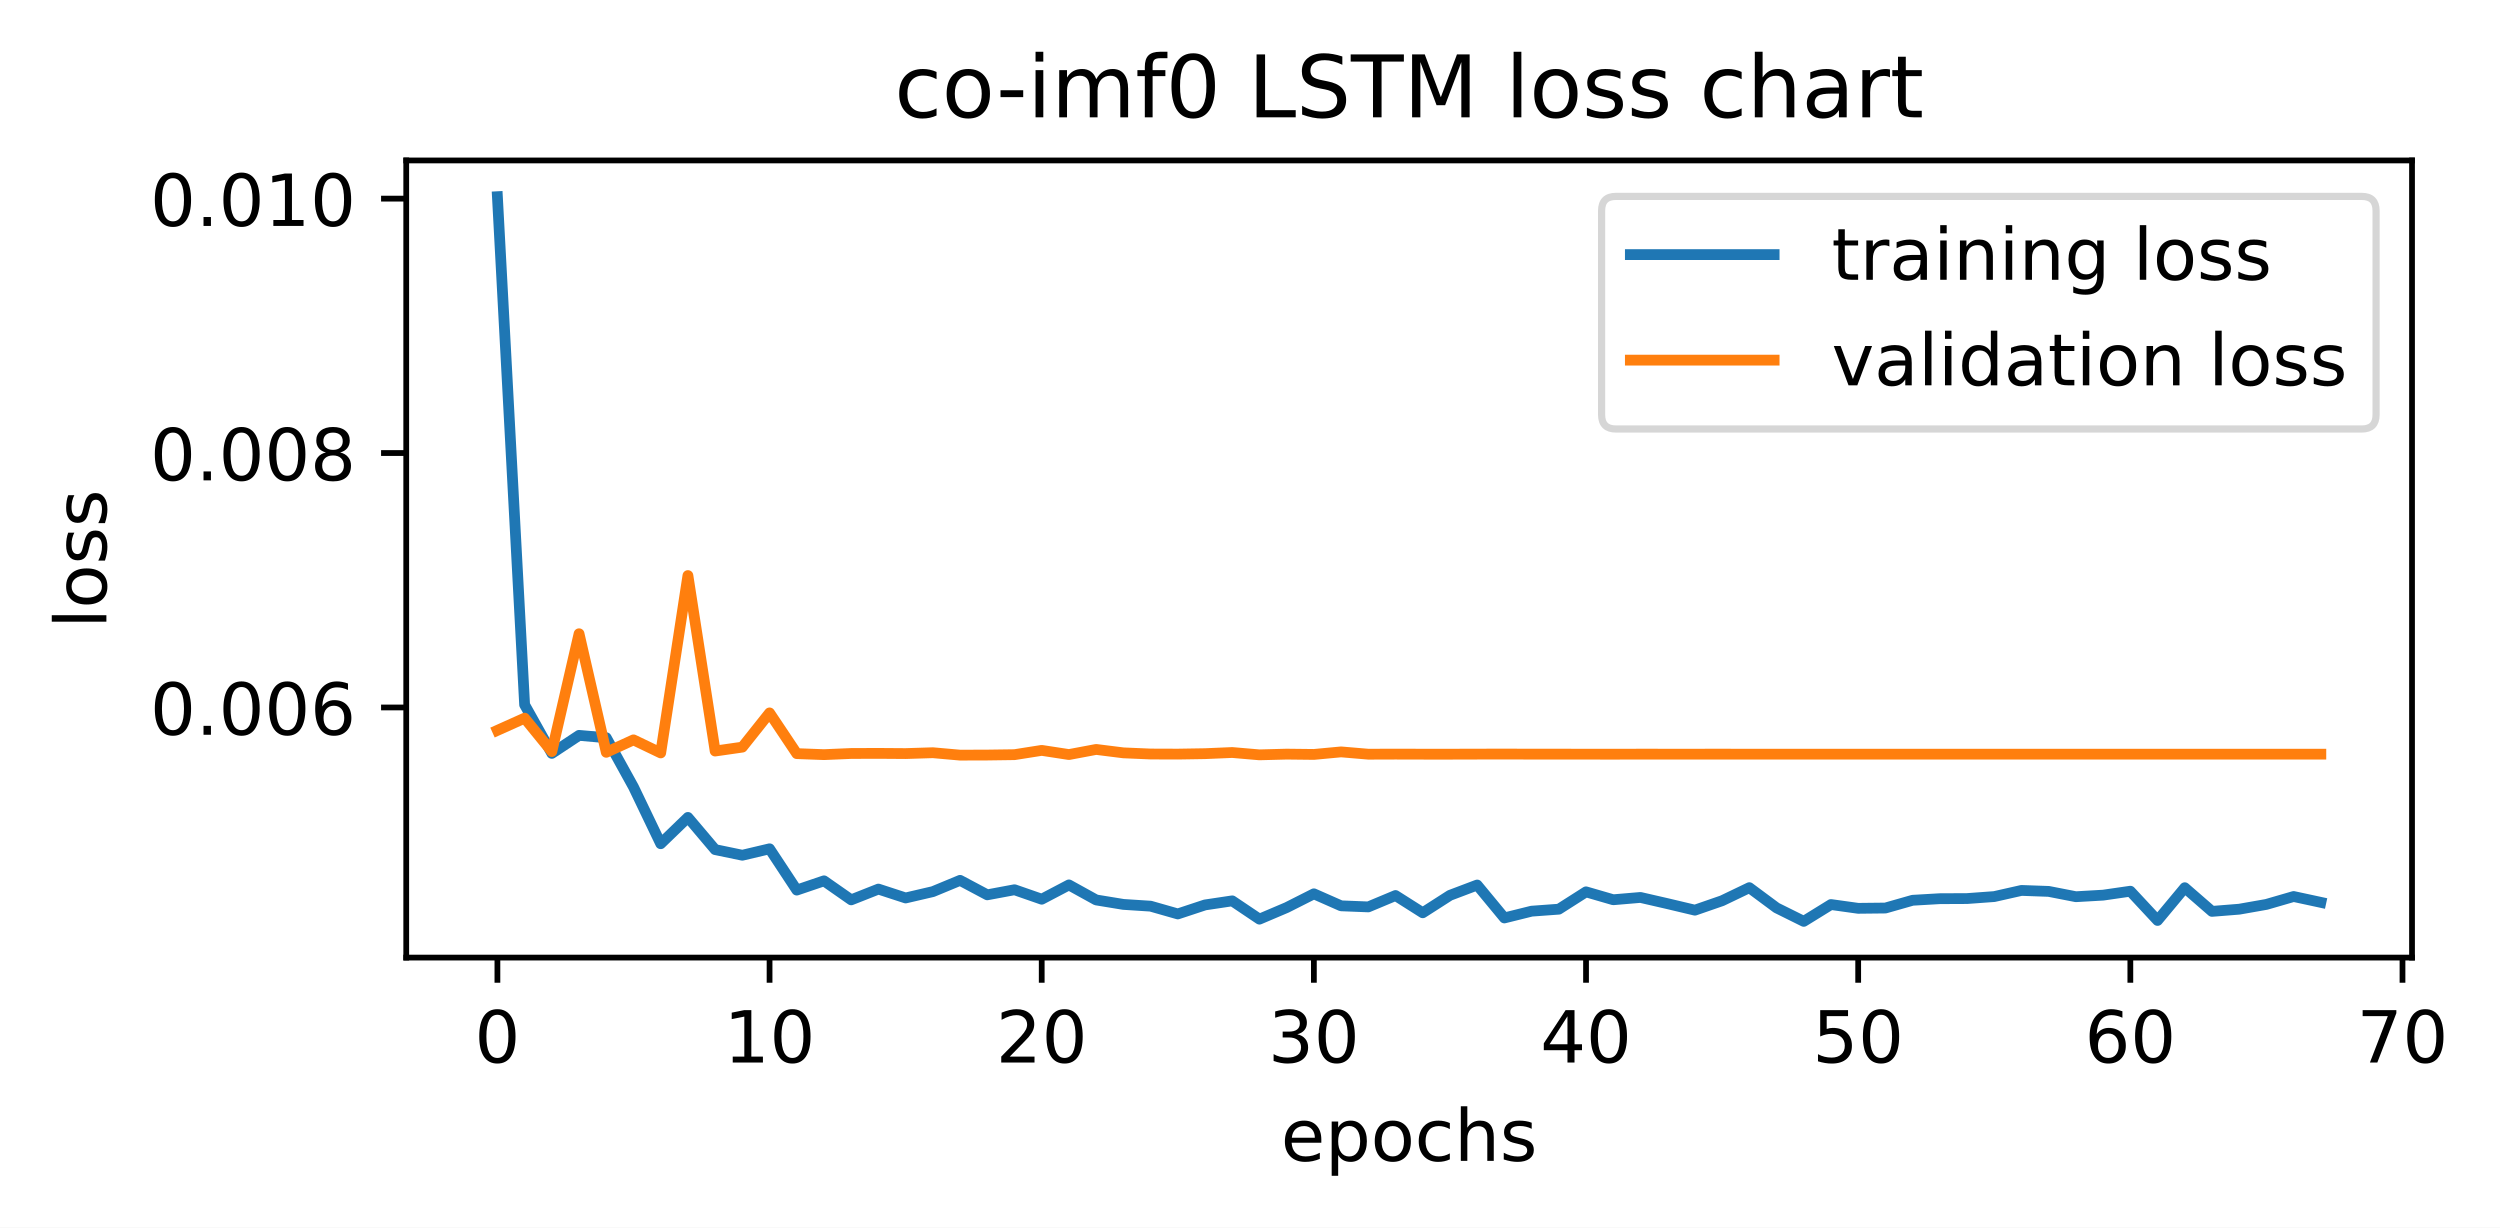
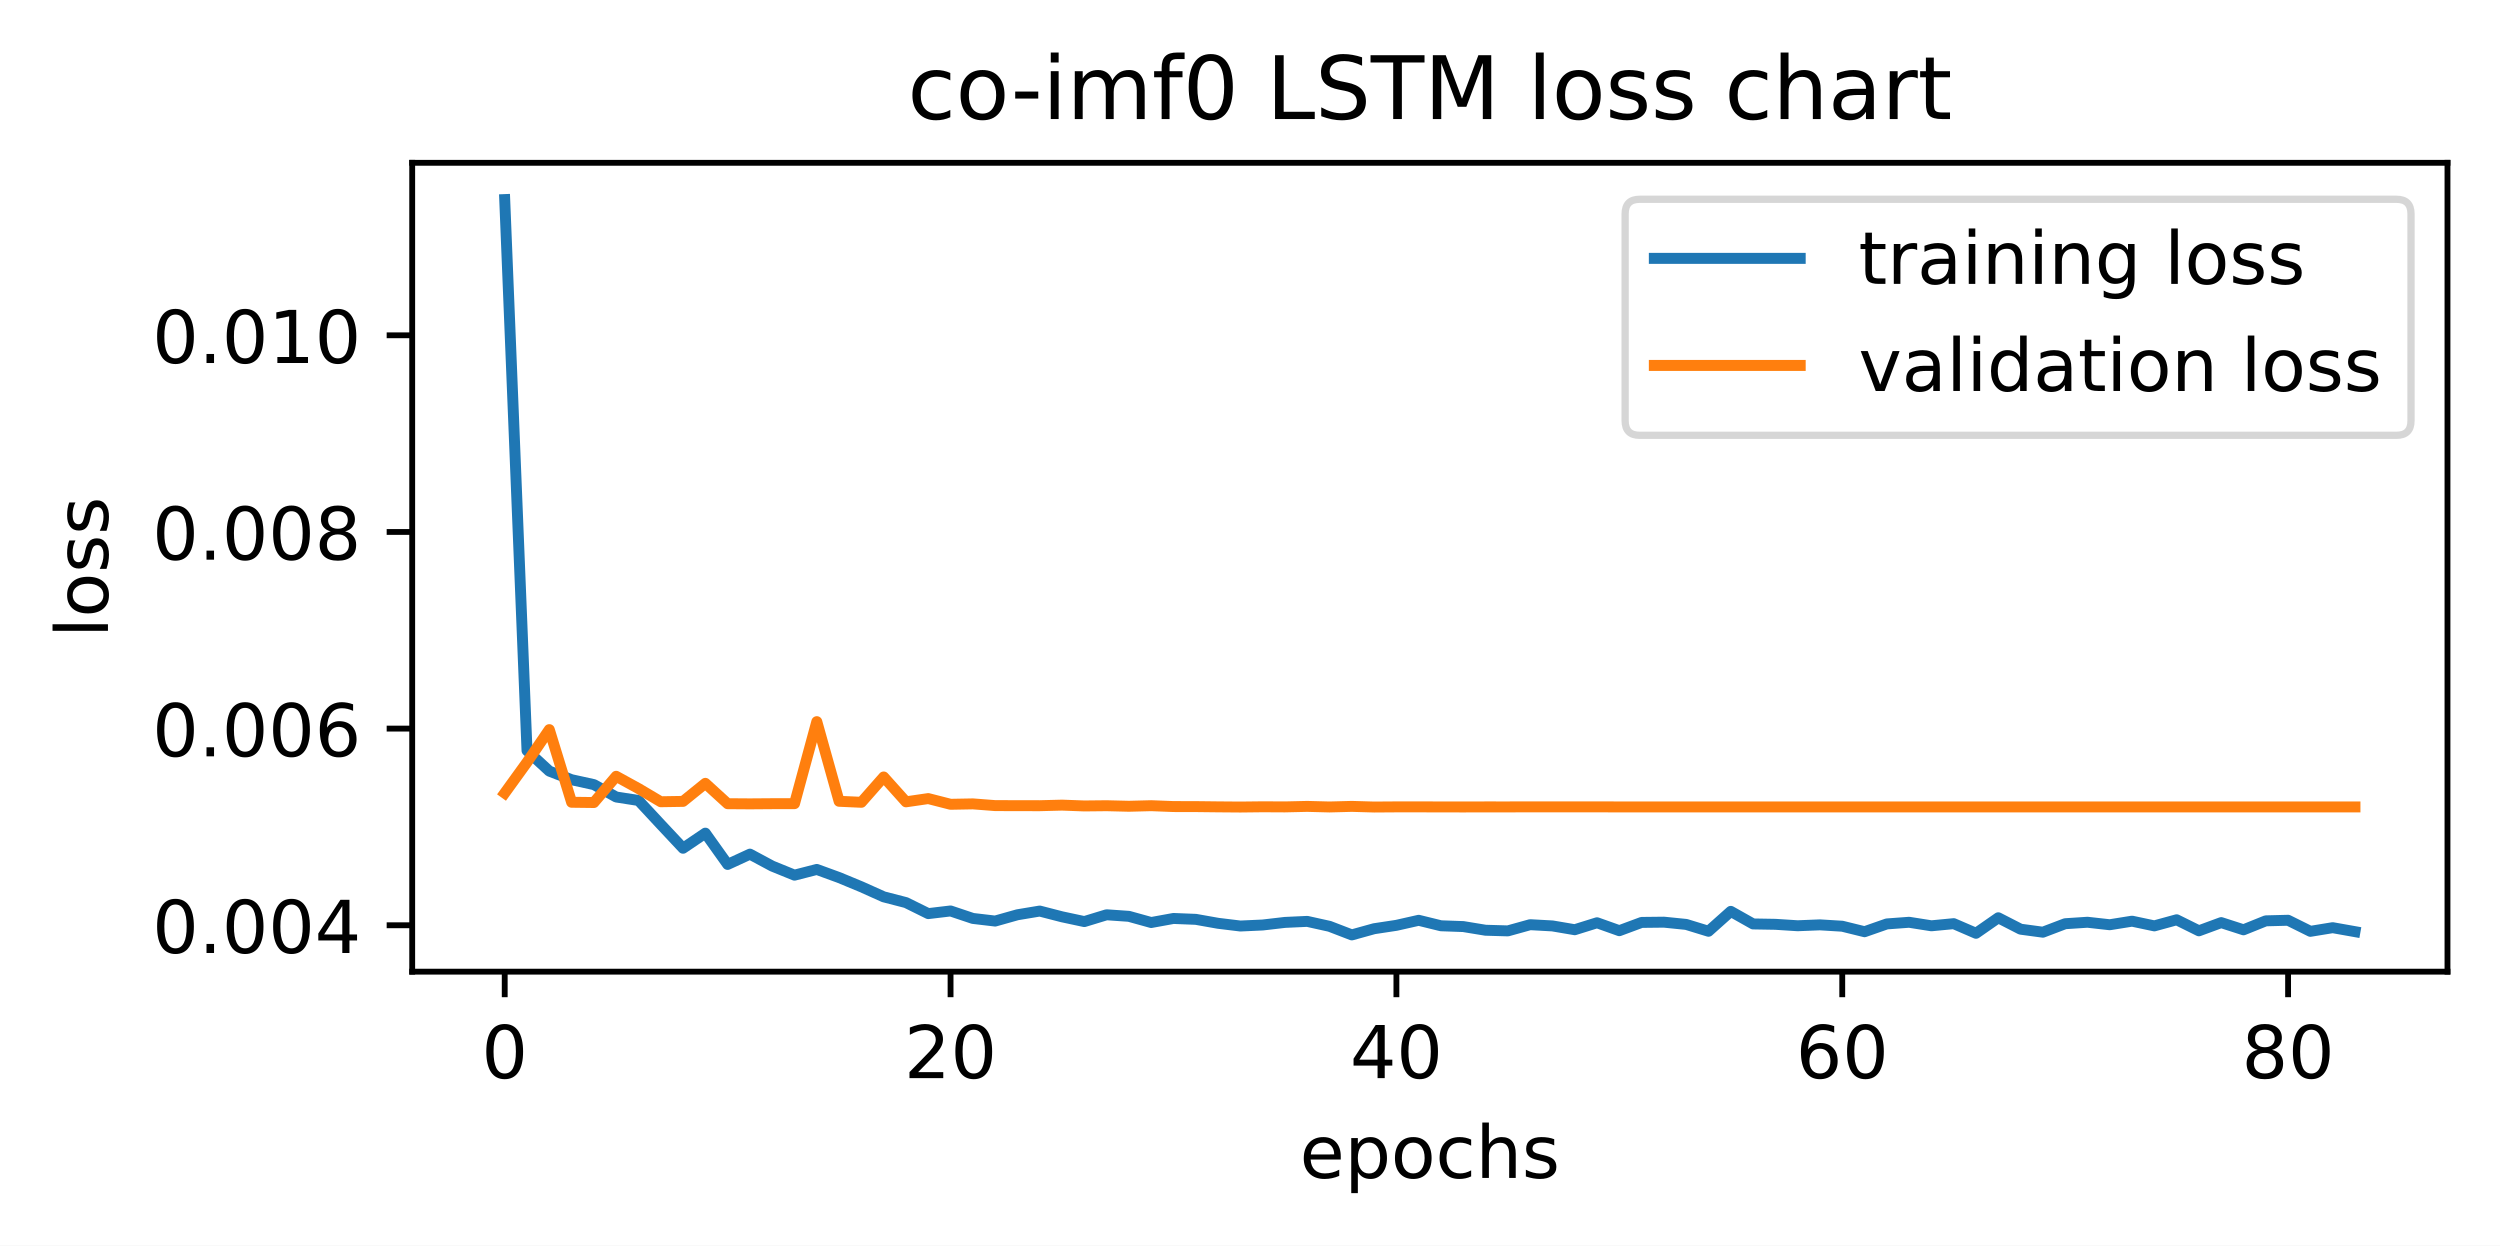
- <svg xmlns="http://www.w3.org/2000/svg" xmlns:xlink="http://www.w3.org/1999/xlink" width="347.744pt" height="170.754pt" viewBox="0 0 347.744 170.754" version="1.1">
+ <svg xmlns="http://www.w3.org/2000/svg" xmlns:xlink="http://www.w3.org/1999/xlink" width="342.706pt" height="170.754pt" viewBox="0 0 342.706 170.754" version="1.1">
  <defs>
    <style type="text/css">*{stroke-linejoin: round; stroke-linecap: butt}</style>
  </defs>
  <g id="figure_1">
    <g id="patch_1">
-       <path d="M -0 170.754  L 347.744 170.754  L 347.744 0  L -0 0  z " style="fill: #ffffff" />
+       <path d="M -0 170.754  L 342.706 170.754  L 342.706 0  L -0 0  z " style="fill: #ffffff" />
    </g>
    <g id="axes_1">
      <g id="patch_2">
        <path d="M 56.506 133.198  L 335.506 133.198  L 335.506 22.318  L 56.506 22.318  z " style="fill: #ffffff" />
      </g>
      <g id="matplotlib.axis_1">
        <g id="xtick_1">
          <g id="line2d_1">
            <defs>
-               <path id="m09f0189fb1" d="M 0 0  L 0 3.5  " style="stroke: #000000; stroke-width: 0.8" />
-             </defs>
-             <g>
-               <use xlink:href="#m09f0189fb1" x="69.188" y="133.198" style="stroke: #000000; stroke-width: 0.8" />
+               <path id="ma112fb5d0e" d="M 0 0  L 0 3.5  " style="stroke: #000000; stroke-width: 0.8" />
+             </defs>
+             <g>
+               <use xlink:href="#ma112fb5d0e" x="69.188" y="133.198" style="stroke: #000000; stroke-width: 0.8" />
            </g>
          </g>
          <g id="text_1">
            <g transform="translate(66.00682 147.7966) scale(0.1 -0.1)">
              <defs>
                <path id="DejaVuSans-30" d="M 2034 4250  Q 1547 4250 1301 3770  Q 1056 3291 1056 2328  Q 1056 1369 1301 889  Q 1547 409 2034 409  Q 2525 409 2770 889  Q 3016 1369 3016 2328  Q 3016 3291 2770 3770  Q 2525 4250 2034 4250  z M 2034 4750  Q 2819 4750 3233 4129  Q 3647 3509 3647 2328  Q 3647 1150 3233 529  Q 2819 -91 2034 -91  Q 1250 -91 836 529  Q 422 1150 422 2328  Q 422 3509 836 4129  Q 1250 4750 2034 4750  z " transform="scale(0.015625)" />
              </defs>
              <use xlink:href="#DejaVuSans-30" />
            </g>
          </g>
        </g>
        <g id="xtick_2">
          <g id="line2d_2">
            <g>
-               <use xlink:href="#m09f0189fb1" x="107.044" y="133.198" style="stroke: #000000; stroke-width: 0.8" />
+               <use xlink:href="#ma112fb5d0e" x="130.305" y="133.198" style="stroke: #000000; stroke-width: 0.8" />
            </g>
          </g>
          <g id="text_2">
-             <g transform="translate(100.6817 147.7966) scale(0.1 -0.1)">
-               <defs>
-                 <path id="DejaVuSans-31" d="M 794 531  L 1825 531  L 1825 4091  L 703 3866  L 703 4441  L 1819 4666  L 2450 4666  L 2450 531  L 3481 531  L 3481 0  L 794 0  L 794 531  z " transform="scale(0.015625)" />
-               </defs>
-               <use xlink:href="#DejaVuSans-31" />
+             <g transform="translate(123.9428 147.7966) scale(0.1 -0.1)">
+               <defs>
+                 <path id="DejaVuSans-32" d="M 1228 531  L 3431 531  L 3431 0  L 469 0  L 469 531  Q 828 903 1448 1529  Q 2069 2156 2228 2338  Q 2531 2678 2651 2914  Q 2772 3150 2772 3378  Q 2772 3750 2511 3984  Q 2250 4219 1831 4219  Q 1534 4219 1204 4116  Q 875 4013 500 3803  L 500 4441  Q 881 4594 1212 4672  Q 1544 4750 1819 4750  Q 2544 4750 2975 4387  Q 3406 4025 3406 3419  Q 3406 3131 3298 2873  Q 3191 2616 2906 2266  Q 2828 2175 2409 1742  Q 1991 1309 1228 531  z " transform="scale(0.015625)" />
+               </defs>
+               <use xlink:href="#DejaVuSans-32" />
              <use xlink:href="#DejaVuSans-30" x="63.623" />
            </g>
          </g>
        </g>
        <g id="xtick_3">
          <g id="line2d_3">
            <g>
-               <use xlink:href="#m09f0189fb1" x="144.9" y="133.198" style="stroke: #000000; stroke-width: 0.8" />
+               <use xlink:href="#ma112fb5d0e" x="191.422" y="133.198" style="stroke: #000000; stroke-width: 0.8" />
            </g>
          </g>
          <g id="text_3">
-             <g transform="translate(138.5379 147.7966) scale(0.1 -0.1)">
-               <defs>
-                 <path id="DejaVuSans-32" d="M 1228 531  L 3431 531  L 3431 0  L 469 0  L 469 531  Q 828 903 1448 1529  Q 2069 2156 2228 2338  Q 2531 2678 2651 2914  Q 2772 3150 2772 3378  Q 2772 3750 2511 3984  Q 2250 4219 1831 4219  Q 1534 4219 1204 4116  Q 875 4013 500 3803  L 500 4441  Q 881 4594 1212 4672  Q 1544 4750 1819 4750  Q 2544 4750 2975 4387  Q 3406 4025 3406 3419  Q 3406 3131 3298 2873  Q 3191 2616 2906 2266  Q 2828 2175 2409 1742  Q 1991 1309 1228 531  z " transform="scale(0.015625)" />
-               </defs>
-               <use xlink:href="#DejaVuSans-32" />
+             <g transform="translate(185.06 147.7966) scale(0.1 -0.1)">
+               <defs>
+                 <path id="DejaVuSans-34" d="M 2419 4116  L 825 1625  L 2419 1625  L 2419 4116  z M 2253 4666  L 3047 4666  L 3047 1625  L 3713 1625  L 3713 1100  L 3047 1100  L 3047 0  L 2419 0  L 2419 1100  L 313 1100  L 313 1709  L 2253 4666  z " transform="scale(0.015625)" />
+               </defs>
+               <use xlink:href="#DejaVuSans-34" />
              <use xlink:href="#DejaVuSans-30" x="63.623" />
            </g>
          </g>
        </g>
        <g id="xtick_4">
          <g id="line2d_4">
            <g>
-               <use xlink:href="#m09f0189fb1" x="182.757" y="133.198" style="stroke: #000000; stroke-width: 0.8" />
+               <use xlink:href="#ma112fb5d0e" x="252.54" y="133.198" style="stroke: #000000; stroke-width: 0.8" />
            </g>
          </g>
          <g id="text_4">
-             <g transform="translate(176.3941 147.7966) scale(0.1 -0.1)">
-               <defs>
-                 <path id="DejaVuSans-33" d="M 2597 2516  Q 3050 2419 3304 2112  Q 3559 1806 3559 1356  Q 3559 666 3084 287  Q 2609 -91 1734 -91  Q 1441 -91 1130 -33  Q 819 25 488 141  L 488 750  Q 750 597 1062 519  Q 1375 441 1716 441  Q 2309 441 2620 675  Q 2931 909 2931 1356  Q 2931 1769 2642 2001  Q 2353 2234 1838 2234  L 1294 2234  L 1294 2753  L 1863 2753  Q 2328 2753 2575 2939  Q 2822 3125 2822 3475  Q 2822 3834 2567 4026  Q 2313 4219 1838 4219  Q 1578 4219 1281 4162  Q 984 4106 628 3988  L 628 4550  Q 988 4650 1302 4700  Q 1616 4750 1894 4750  Q 2613 4750 3031 4423  Q 3450 4097 3450 3541  Q 3450 3153 3228 2886  Q 3006 2619 2597 2516  z " transform="scale(0.015625)" />
-               </defs>
-               <use xlink:href="#DejaVuSans-33" />
+             <g transform="translate(246.1772 147.7966) scale(0.1 -0.1)">
+               <defs>
+                 <path id="DejaVuSans-36" d="M 2113 2584  Q 1688 2584 1439 2293  Q 1191 2003 1191 1497  Q 1191 994 1439 701  Q 1688 409 2113 409  Q 2538 409 2786 701  Q 3034 994 3034 1497  Q 3034 2003 2786 2293  Q 2538 2584 2113 2584  z M 3366 4563  L 3366 3988  Q 3128 4100 2886 4159  Q 2644 4219 2406 4219  Q 1781 4219 1451 3797  Q 1122 3375 1075 2522  Q 1259 2794 1537 2939  Q 1816 3084 2150 3084  Q 2853 3084 3261 2657  Q 3669 2231 3669 1497  Q 3669 778 3244 343  Q 2819 -91 2113 -91  Q 1303 -91 875 529  Q 447 1150 447 2328  Q 447 3434 972 4092  Q 1497 4750 2381 4750  Q 2619 4750 2861 4703  Q 3103 4656 3366 4563  z " transform="scale(0.015625)" />
+               </defs>
+               <use xlink:href="#DejaVuSans-36" />
              <use xlink:href="#DejaVuSans-30" x="63.623" />
            </g>
          </g>
        </g>
        <g id="xtick_5">
          <g id="line2d_5">
            <g>
-               <use xlink:href="#m09f0189fb1" x="220.613" y="133.198" style="stroke: #000000; stroke-width: 0.8" />
+               <use xlink:href="#ma112fb5d0e" x="313.657" y="133.198" style="stroke: #000000; stroke-width: 0.8" />
            </g>
          </g>
          <g id="text_5">
-             <g transform="translate(214.2503 147.7966) scale(0.1 -0.1)">
-               <defs>
-                 <path id="DejaVuSans-34" d="M 2419 4116  L 825 1625  L 2419 1625  L 2419 4116  z M 2253 4666  L 3047 4666  L 3047 1625  L 3713 1625  L 3713 1100  L 3047 1100  L 3047 0  L 2419 0  L 2419 1100  L 313 1100  L 313 1709  L 2253 4666  z " transform="scale(0.015625)" />
-               </defs>
-               <use xlink:href="#DejaVuSans-34" />
+             <g transform="translate(307.2944 147.7966) scale(0.1 -0.1)">
+               <defs>
+                 <path id="DejaVuSans-38" d="M 2034 2216  Q 1584 2216 1326 1975  Q 1069 1734 1069 1313  Q 1069 891 1326 650  Q 1584 409 2034 409  Q 2484 409 2743 651  Q 3003 894 3003 1313  Q 3003 1734 2745 1975  Q 2488 2216 2034 2216  z M 1403 2484  Q 997 2584 770 2862  Q 544 3141 544 3541  Q 544 4100 942 4425  Q 1341 4750 2034 4750  Q 2731 4750 3128 4425  Q 3525 4100 3525 3541  Q 3525 3141 3298 2862  Q 3072 2584 2669 2484  Q 3125 2378 3379 2068  Q 3634 1759 3634 1313  Q 3634 634 3220 271  Q 2806 -91 2034 -91  Q 1263 -91 848 271  Q 434 634 434 1313  Q 434 1759 690 2068  Q 947 2378 1403 2484  z M 1172 3481  Q 1172 3119 1398 2916  Q 1625 2713 2034 2713  Q 2441 2713 2670 2916  Q 2900 3119 2900 3481  Q 2900 3844 2670 4047  Q 2441 4250 2034 4250  Q 1625 4250 1398 4047  Q 1172 3844 1172 3481  z " transform="scale(0.015625)" />
+               </defs>
+               <use xlink:href="#DejaVuSans-38" />
              <use xlink:href="#DejaVuSans-30" x="63.623" />
            </g>
          </g>
        </g>
-         <g id="xtick_6">
-           <g id="line2d_6">
-             <g>
-               <use xlink:href="#m09f0189fb1" x="258.469" y="133.198" style="stroke: #000000; stroke-width: 0.8" />
-             </g>
-           </g>
-           <g id="text_6">
-             <g transform="translate(252.1064 147.7966) scale(0.1 -0.1)">
-               <defs>
-                 <path id="DejaVuSans-35" d="M 691 4666  L 3169 4666  L 3169 4134  L 1269 4134  L 1269 2991  Q 1406 3038 1543 3061  Q 1681 3084 1819 3084  Q 2600 3084 3056 2656  Q 3513 2228 3513 1497  Q 3513 744 3044 326  Q 2575 -91 1722 -91  Q 1428 -91 1123 -41  Q 819 9 494 109  L 494 744  Q 775 591 1075 516  Q 1375 441 1709 441  Q 2250 441 2565 725  Q 2881 1009 2881 1497  Q 2881 1984 2565 2268  Q 2250 2553 1709 2553  Q 1456 2553 1204 2497  Q 953 2441 691 2322  L 691 4666  z " transform="scale(0.015625)" />
-               </defs>
-               <use xlink:href="#DejaVuSans-35" />
-               <use xlink:href="#DejaVuSans-30" x="63.623" />
-             </g>
-           </g>
-         </g>
-         <g id="xtick_7">
-           <g id="line2d_7">
-             <g>
-               <use xlink:href="#m09f0189fb1" x="296.325" y="133.198" style="stroke: #000000; stroke-width: 0.8" />
-             </g>
-           </g>
-           <g id="text_7">
-             <g transform="translate(289.9626 147.7966) scale(0.1 -0.1)">
-               <defs>
-                 <path id="DejaVuSans-36" d="M 2113 2584  Q 1688 2584 1439 2293  Q 1191 2003 1191 1497  Q 1191 994 1439 701  Q 1688 409 2113 409  Q 2538 409 2786 701  Q 3034 994 3034 1497  Q 3034 2003 2786 2293  Q 2538 2584 2113 2584  z M 3366 4563  L 3366 3988  Q 3128 4100 2886 4159  Q 2644 4219 2406 4219  Q 1781 4219 1451 3797  Q 1122 3375 1075 2522  Q 1259 2794 1537 2939  Q 1816 3084 2150 3084  Q 2853 3084 3261 2657  Q 3669 2231 3669 1497  Q 3669 778 3244 343  Q 2819 -91 2113 -91  Q 1303 -91 875 529  Q 447 1150 447 2328  Q 447 3434 972 4092  Q 1497 4750 2381 4750  Q 2619 4750 2861 4703  Q 3103 4656 3366 4563  z " transform="scale(0.015625)" />
-               </defs>
-               <use xlink:href="#DejaVuSans-36" />
-               <use xlink:href="#DejaVuSans-30" x="63.623" />
-             </g>
-           </g>
-         </g>
-         <g id="xtick_8">
-           <g id="line2d_8">
-             <g>
-               <use xlink:href="#m09f0189fb1" x="334.181" y="133.198" style="stroke: #000000; stroke-width: 0.8" />
-             </g>
-           </g>
-           <g id="text_8">
-             <g transform="translate(327.8188 147.7966) scale(0.1 -0.1)">
-               <defs>
-                 <path id="DejaVuSans-37" d="M 525 4666  L 3525 4666  L 3525 4397  L 1831 0  L 1172 0  L 2766 4134  L 525 4134  L 525 4666  z " transform="scale(0.015625)" />
-               </defs>
-               <use xlink:href="#DejaVuSans-37" />
-               <use xlink:href="#DejaVuSans-30" x="63.623" />
-             </g>
-           </g>
-         </g>
-         <g id="text_9">
+         <g id="text_6">
          <g transform="translate(178.1734 161.4747) scale(0.1 -0.1)">
            <defs>
              <path id="DejaVuSans-65" d="M 3597 1894  L 3597 1613  L 953 1613  Q 991 1019 1311 708  Q 1631 397 2203 397  Q 2534 397 2845 478  Q 3156 559 3463 722  L 3463 178  Q 3153 47 2828 -22  Q 2503 -91 2169 -91  Q 1331 -91 842 396  Q 353 884 353 1716  Q 353 2575 817 3079  Q 1281 3584 2069 3584  Q 2775 3584 3186 3129  Q 3597 2675 3597 1894  z M 3022 2063  Q 3016 2534 2758 2815  Q 2500 3097 2075 3097  Q 1594 3097 1305 2825  Q 1016 2553 972 2059  L 3022 2063  z " transform="scale(0.015625)" />
              <path id="DejaVuSans-70" d="M 1159 525  L 1159 -1331  L 581 -1331  L 581 3500  L 1159 3500  L 1159 2969  Q 1341 3281 1617 3432  Q 1894 3584 2278 3584  Q 2916 3584 3314 3078  Q 3713 2572 3713 1747  Q 3713 922 3314 415  Q 2916 -91 2278 -91  Q 1894 -91 1617 61  Q 1341 213 1159 525  z M 3116 1747  Q 3116 2381 2855 2742  Q 2594 3103 2138 3103  Q 1681 3103 1420 2742  Q 1159 2381 1159 1747  Q 1159 1113 1420 752  Q 1681 391 2138 391  Q 2594 391 2855 752  Q 3116 1113 3116 1747  z " transform="scale(0.015625)" />
              <path id="DejaVuSans-6f" d="M 1959 3097  Q 1497 3097 1228 2736  Q 959 2375 959 1747  Q 959 1119 1226 758  Q 1494 397 1959 397  Q 2419 397 2687 759  Q 2956 1122 2956 1747  Q 2956 2369 2687 2733  Q 2419 3097 1959 3097  z M 1959 3584  Q 2709 3584 3137 3096  Q 3566 2609 3566 1747  Q 3566 888 3137 398  Q 2709 -91 1959 -91  Q 1206 -91 779 398  Q 353 888 353 1747  Q 353 2609 779 3096  Q 1206 3584 1959 3584  z " transform="scale(0.015625)" />
              <path id="DejaVuSans-63" d="M 3122 3366  L 3122 2828  Q 2878 2963 2633 3030  Q 2388 3097 2138 3097  Q 1578 3097 1268 2742  Q 959 2388 959 1747  Q 959 1106 1268 751  Q 1578 397 2138 397  Q 2388 397 2633 464  Q 2878 531 3122 666  L 3122 134  Q 2881 22 2623 -34  Q 2366 -91 2075 -91  Q 1284 -91 818 406  Q 353 903 353 1747  Q 353 2603 823 3093  Q 1294 3584 2113 3584  Q 2378 3584 2631 3529  Q 2884 3475 3122 3366  z " transform="scale(0.015625)" />
              <path id="DejaVuSans-68" d="M 3513 2113  L 3513 0  L 2938 0  L 2938 2094  Q 2938 2591 2744 2837  Q 2550 3084 2163 3084  Q 1697 3084 1428 2787  Q 1159 2491 1159 1978  L 1159 0  L 581 0  L 581 4863  L 1159 4863  L 1159 2956  Q 1366 3272 1645 3428  Q 1925 3584 2291 3584  Q 2894 3584 3203 3211  Q 3513 2838 3513 2113  z " transform="scale(0.015625)" />
              <path id="DejaVuSans-73" d="M 2834 3397  L 2834 2853  Q 2591 2978 2328 3040  Q 2066 3103 1784 3103  Q 1356 3103 1142 2972  Q 928 2841 928 2578  Q 928 2378 1081 2264  Q 1234 2150 1697 2047  L 1894 2003  Q 2506 1872 2764 1633  Q 3022 1394 3022 966  Q 3022 478 2636 193  Q 2250 -91 1575 -91  Q 1294 -91 989 -36  Q 684 19 347 128  L 347 722  Q 666 556 975 473  Q 1284 391 1588 391  Q 1994 391 2212 530  Q 2431 669 2431 922  Q 2431 1156 2273 1281  Q 2116 1406 1581 1522  L 1381 1569  Q 847 1681 609 1914  Q 372 2147 372 2553  Q 372 3047 722 3315  Q 1072 3584 1716 3584  Q 2034 3584 2315 3537  Q 2597 3491 2834 3397  z " transform="scale(0.015625)" />
            </defs>
            <use xlink:href="#DejaVuSans-65" />
            <use xlink:href="#DejaVuSans-70" x="61.523" />
            <use xlink:href="#DejaVuSans-6f" x="125" />
            <use xlink:href="#DejaVuSans-63" x="186.182" />
            <use xlink:href="#DejaVuSans-68" x="241.162" />
            <use xlink:href="#DejaVuSans-73" x="304.541" />
          </g>
        </g>
      </g>
      <g id="matplotlib.axis_2">
        <g id="ytick_1">
-           <g id="line2d_9">
-             <defs>
-               <path id="mf1f1b225ff" d="M 0 0  L -3.5 0  " style="stroke: #000000; stroke-width: 0.8" />
-             </defs>
-             <g>
-               <use xlink:href="#mf1f1b225ff" x="56.506" y="98.404" style="stroke: #000000; stroke-width: 0.8" />
-             </g>
-           </g>
-           <g id="text_10">
-             <g transform="translate(20.87813 102.2036) scale(0.1 -0.1)">
+           <g id="line2d_6">
+             <defs>
+               <path id="m01eb3f4b9b" d="M 0 0  L -3.5 0  " style="stroke: #000000; stroke-width: 0.8" />
+             </defs>
+             <g>
+               <use xlink:href="#m01eb3f4b9b" x="56.506" y="126.838" style="stroke: #000000; stroke-width: 0.8" />
+             </g>
+           </g>
+           <g id="text_7">
+             <g transform="translate(20.87813 130.6374) scale(0.1 -0.1)">
              <defs>
                <path id="DejaVuSans-2e" d="M 684 794  L 1344 794  L 1344 0  L 684 0  L 684 794  z " transform="scale(0.015625)" />
              </defs>
+               <use xlink:href="#DejaVuSans-30" />
+               <use xlink:href="#DejaVuSans-2e" x="63.623" />
+               <use xlink:href="#DejaVuSans-30" x="95.41" />
+               <use xlink:href="#DejaVuSans-30" x="159.033" />
+               <use xlink:href="#DejaVuSans-34" x="222.656" />
+             </g>
+           </g>
+         </g>
+         <g id="ytick_2">
+           <g id="line2d_7">
+             <g>
+               <use xlink:href="#m01eb3f4b9b" x="56.506" y="99.88" style="stroke: #000000; stroke-width: 0.8" />
+             </g>
+           </g>
+           <g id="text_8">
+             <g transform="translate(20.87813 103.6795) scale(0.1 -0.1)">
              <use xlink:href="#DejaVuSans-30" />
              <use xlink:href="#DejaVuSans-2e" x="63.623" />
              <use xlink:href="#DejaVuSans-30" x="95.41" />
              <use xlink:href="#DejaVuSans-30" x="159.033" />
              <use xlink:href="#DejaVuSans-36" x="222.656" />
            </g>
          </g>
        </g>
-         <g id="ytick_2">
-           <g id="line2d_10">
-             <g>
-               <use xlink:href="#mf1f1b225ff" x="56.506" y="63.016" style="stroke: #000000; stroke-width: 0.8" />
-             </g>
-           </g>
-           <g id="text_11">
-             <g transform="translate(20.87813 66.81568) scale(0.1 -0.1)">
-               <defs>
-                 <path id="DejaVuSans-38" d="M 2034 2216  Q 1584 2216 1326 1975  Q 1069 1734 1069 1313  Q 1069 891 1326 650  Q 1584 409 2034 409  Q 2484 409 2743 651  Q 3003 894 3003 1313  Q 3003 1734 2745 1975  Q 2488 2216 2034 2216  z M 1403 2484  Q 997 2584 770 2862  Q 544 3141 544 3541  Q 544 4100 942 4425  Q 1341 4750 2034 4750  Q 2731 4750 3128 4425  Q 3525 4100 3525 3541  Q 3525 3141 3298 2862  Q 3072 2584 2669 2484  Q 3125 2378 3379 2068  Q 3634 1759 3634 1313  Q 3634 634 3220 271  Q 2806 -91 2034 -91  Q 1263 -91 848 271  Q 434 634 434 1313  Q 434 1759 690 2068  Q 947 2378 1403 2484  z M 1172 3481  Q 1172 3119 1398 2916  Q 1625 2713 2034 2713  Q 2441 2713 2670 2916  Q 2900 3119 2900 3481  Q 2900 3844 2670 4047  Q 2441 4250 2034 4250  Q 1625 4250 1398 4047  Q 1172 3844 1172 3481  z " transform="scale(0.015625)" />
-               </defs>
+         <g id="ytick_3">
+           <g id="line2d_8">
+             <g>
+               <use xlink:href="#m01eb3f4b9b" x="56.506" y="72.922" style="stroke: #000000; stroke-width: 0.8" />
+             </g>
+           </g>
+           <g id="text_9">
+             <g transform="translate(20.87813 76.72153) scale(0.1 -0.1)">
              <use xlink:href="#DejaVuSans-30" />
              <use xlink:href="#DejaVuSans-2e" x="63.623" />
              <use xlink:href="#DejaVuSans-30" x="95.41" />
              <use xlink:href="#DejaVuSans-30" x="159.033" />
              <use xlink:href="#DejaVuSans-38" x="222.656" />
            </g>
          </g>
        </g>
-         <g id="ytick_3">
-           <g id="line2d_11">
-             <g>
-               <use xlink:href="#mf1f1b225ff" x="56.506" y="27.629" style="stroke: #000000; stroke-width: 0.8" />
-             </g>
-           </g>
-           <g id="text_12">
-             <g transform="translate(20.87813 31.42781) scale(0.1 -0.1)">
+         <g id="ytick_4">
+           <g id="line2d_9">
+             <g>
+               <use xlink:href="#m01eb3f4b9b" x="56.506" y="45.964" style="stroke: #000000; stroke-width: 0.8" />
+             </g>
+           </g>
+           <g id="text_10">
+             <g transform="translate(20.87813 49.76358) scale(0.1 -0.1)">
+               <defs>
+                 <path id="DejaVuSans-31" d="M 794 531  L 1825 531  L 1825 4091  L 703 3866  L 703 4441  L 1819 4666  L 2450 4666  L 2450 531  L 3481 531  L 3481 0  L 794 0  L 794 531  z " transform="scale(0.015625)" />
+               </defs>
              <use xlink:href="#DejaVuSans-30" />
              <use xlink:href="#DejaVuSans-2e" x="63.623" />
              <use xlink:href="#DejaVuSans-30" x="95.41" />
              <use xlink:href="#DejaVuSans-31" x="159.033" />
              <use xlink:href="#DejaVuSans-30" x="222.656" />
            </g>
          </g>
        </g>
-         <g id="text_13">
+         <g id="text_11">
          <g transform="translate(14.79844 87.41594) rotate(-90) scale(0.1 -0.1)">
            <defs>
              <path id="DejaVuSans-6c" d="M 603 4863  L 1178 4863  L 1178 0  L 603 0  L 603 4863  z " transform="scale(0.015625)" />
            </defs>
            <use xlink:href="#DejaVuSans-6c" />
            <use xlink:href="#DejaVuSans-6f" x="27.783" />
            <use xlink:href="#DejaVuSans-73" x="88.965" />
            <use xlink:href="#DejaVuSans-73" x="141.064" />
          </g>
        </g>
      </g>
-       <g id="line2d_12">
-         <path d="M 69.188 27.358  L 72.974 98.031  L 76.759 104.792  L 80.545 102.288  L 84.331 102.618  L 88.116 109.47  L 91.902 117.36  L 95.687 113.701  L 99.473 118.177  L 103.259 118.961  L 107.044 118.067  L 110.83 123.808  L 114.615 122.522  L 118.401 125.166  L 122.187 123.669  L 125.972 124.904  L 129.758 124.023  L 133.544 122.455  L 137.329 124.468  L 141.115 123.761  L 144.9 125.078  L 148.686 123.089  L 152.472 125.18  L 156.257 125.801  L 160.043 126.046  L 163.829 127.126  L 167.614 125.874  L 171.4 125.307  L 175.185 127.85  L 178.971 126.241  L 182.757 124.328  L 186.542 125.998  L 190.328 126.148  L 194.113 124.565  L 197.899 126.965  L 201.685 124.537  L 205.47 123.104  L 209.256 127.683  L 213.042 126.742  L 216.827 126.465  L 220.613 124.054  L 224.398 125.153  L 228.184 124.832  L 231.97 125.703  L 235.755 126.602  L 239.541 125.289  L 243.326 123.472  L 247.112 126.28  L 250.898 128.158  L 254.683 125.819  L 258.469 126.346  L 262.255 126.305  L 266.04 125.226  L 269.826 125.005  L 273.611 124.988  L 277.397 124.711  L 281.183 123.856  L 284.968 123.992  L 288.754 124.731  L 292.539 124.513  L 296.325 123.966  L 300.111 128.031  L 303.896 123.48  L 307.682 126.77  L 311.468 126.468  L 315.253 125.801  L 319.039 124.702  L 322.824 125.519  " clip-path="url(#pf5ced17d9f)" style="fill: none; stroke: #1f77b4; stroke-width: 1.5; stroke-linecap: square" />
-       </g>
-       <g id="line2d_13">
-         <path d="M 69.188 101.592  L 72.974 99.893  L 76.759 104.54  L 80.545 88.154  L 84.331 104.645  L 88.116 102.914  L 91.902 104.729  L 95.687 80.06  L 99.473 104.467  L 103.259 103.924  L 107.044 99.165  L 110.83 104.827  L 114.615 104.968  L 118.401 104.807  L 122.187 104.794  L 125.972 104.821  L 129.758 104.702  L 133.544 105.037  L 137.329 105.025  L 141.115 104.972  L 144.9 104.376  L 148.686 104.956  L 152.472 104.245  L 156.257 104.72  L 160.043 104.881  L 163.829 104.895  L 167.614 104.833  L 171.4 104.672  L 175.185 104.997  L 178.971 104.897  L 182.757 104.94  L 186.542 104.586  L 190.328 104.907  L 194.113 104.894  L 197.899 104.904  L 201.685 104.905  L 205.47 104.895  L 209.256 104.887  L 213.042 104.898  L 216.827 104.9  L 220.613 104.903  L 224.398 104.905  L 228.184 104.901  L 231.97 104.902  L 235.755 104.902  L 239.541 104.901  L 243.326 104.903  L 247.112 104.902  L 250.898 104.903  L 254.683 104.903  L 258.469 104.903  L 262.255 104.903  L 266.04 104.903  L 269.826 104.902  L 273.611 104.903  L 277.397 104.903  L 281.183 104.903  L 284.968 104.903  L 288.754 104.903  L 292.539 104.903  L 296.325 104.903  L 300.111 104.903  L 303.896 104.903  L 307.682 104.903  L 311.468 104.903  L 315.253 104.903  L 319.039 104.903  L 322.824 104.903  " clip-path="url(#pf5ced17d9f)" style="fill: none; stroke: #ff7f0e; stroke-width: 1.5; stroke-linecap: square" />
+       <g id="line2d_10">
+         <path d="M 69.188 27.358  L 72.244 102.891  L 75.3 105.704  L 78.356 106.885  L 81.412 107.557  L 84.467 109.254  L 87.523 109.731  L 90.579 113.017  L 93.635 116.279  L 96.691 114.211  L 99.747 118.497  L 102.803 117.088  L 105.858 118.726  L 108.914 119.969  L 111.97 119.184  L 115.026 120.3  L 118.082 121.568  L 121.138 122.94  L 124.194 123.73  L 127.249 125.24  L 130.305 124.876  L 133.361 125.901  L 136.417 126.261  L 139.473 125.399  L 142.529 124.89  L 145.585 125.679  L 148.64 126.332  L 151.696 125.4  L 154.752 125.613  L 157.808 126.461  L 160.864 125.905  L 163.92 126.026  L 166.976 126.568  L 170.031 126.941  L 173.087 126.801  L 176.143 126.446  L 179.199 126.305  L 182.255 126.983  L 185.311 128.158  L 188.367 127.311  L 191.422 126.847  L 194.478 126.157  L 197.534 126.908  L 200.59 127.017  L 203.646 127.52  L 206.702 127.608  L 209.758 126.759  L 212.813 126.928  L 215.869 127.448  L 218.925 126.494  L 221.981 127.582  L 225.037 126.447  L 228.093 126.413  L 231.149 126.722  L 234.204 127.659  L 237.26 124.932  L 240.316 126.655  L 243.372 126.708  L 246.428 126.904  L 249.484 126.781  L 252.54 126.969  L 255.596 127.722  L 258.651 126.654  L 261.707 126.428  L 264.763 126.91  L 267.819 126.617  L 270.875 127.937  L 273.931 125.81  L 276.987 127.376  L 280.042 127.788  L 283.098 126.626  L 286.154 126.425  L 289.21 126.766  L 292.266 126.277  L 295.322 126.922  L 298.378 126.084  L 301.433 127.598  L 304.489 126.473  L 307.545 127.46  L 310.601 126.231  L 313.657 126.152  L 316.713 127.669  L 319.769 127.169  L 322.824 127.712  " clip-path="url(#p6cc90d21ad)" style="fill: none; stroke: #1f77b4; stroke-width: 1.5; stroke-linecap: square" />
+       </g>
+       <g id="line2d_11">
+         <path d="M 69.188 108.72  L 72.244 104.493  L 75.3 100.018  L 78.356 109.975  L 81.412 110.013  L 84.467 106.415  L 87.523 108.094  L 90.579 109.904  L 93.635 109.855  L 96.691 107.383  L 99.747 110.173  L 102.803 110.195  L 105.858 110.172  L 108.914 110.165  L 111.97 98.927  L 115.026 109.842  L 118.082 109.98  L 121.138 106.51  L 124.194 109.916  L 127.249 109.471  L 130.305 110.254  L 133.361 110.197  L 136.417 110.434  L 139.473 110.443  L 142.529 110.448  L 145.585 110.368  L 148.64 110.482  L 151.696 110.45  L 154.752 110.526  L 157.808 110.446  L 160.864 110.565  L 163.92 110.571  L 166.976 110.606  L 170.031 110.631  L 173.087 110.596  L 176.143 110.612  L 179.199 110.542  L 182.255 110.622  L 185.311 110.541  L 188.367 110.63  L 191.422 110.609  L 194.478 110.609  L 197.534 110.615  L 200.59 110.621  L 203.646 110.612  L 206.702 110.613  L 209.758 110.607  L 212.813 110.604  L 215.869 110.609  L 218.925 110.608  L 221.981 110.614  L 225.037 110.614  L 228.093 110.613  L 231.149 110.614  L 234.204 110.615  L 237.26 110.614  L 240.316 110.614  L 243.372 110.615  L 246.428 110.614  L 249.484 110.615  L 252.54 110.614  L 255.596 110.614  L 258.651 110.614  L 261.707 110.614  L 264.763 110.614  L 267.819 110.615  L 270.875 110.615  L 273.931 110.614  L 276.987 110.614  L 280.042 110.614  L 283.098 110.614  L 286.154 110.614  L 289.21 110.614  L 292.266 110.614  L 295.322 110.614  L 298.378 110.614  L 301.433 110.614  L 304.489 110.615  L 307.545 110.614  L 310.601 110.615  L 313.657 110.614  L 316.713 110.614  L 319.769 110.614  L 322.824 110.614  " clip-path="url(#p6cc90d21ad)" style="fill: none; stroke: #ff7f0e; stroke-width: 1.5; stroke-linecap: square" />
      </g>
      <g id="patch_3">
        <path d="M 56.506 133.198  L 56.506 22.318  " style="fill: none; stroke: #000000; stroke-width: 0.8; stroke-linejoin: miter; stroke-linecap: square" />
      </g>
      <g id="patch_4">
        <path d="M 335.506 133.198  L 335.506 22.318  " style="fill: none; stroke: #000000; stroke-width: 0.8; stroke-linejoin: miter; stroke-linecap: square" />
      </g>
      <g id="patch_5">
        <path d="M 56.506 133.198  L 335.506 133.198  " style="fill: none; stroke: #000000; stroke-width: 0.8; stroke-linejoin: miter; stroke-linecap: square" />
      </g>
      <g id="patch_6">
        <path d="M 56.506 22.318  L 335.506 22.318  " style="fill: none; stroke: #000000; stroke-width: 0.8; stroke-linejoin: miter; stroke-linecap: square" />
      </g>
-       <g id="text_14">
+       <g id="text_12">
        <g transform="translate(124.4169 16.31812) scale(0.12 -0.12)">
          <defs>
            <path id="DejaVuSans-2d" d="M 313 2009  L 1997 2009  L 1997 1497  L 313 1497  L 313 2009  z " transform="scale(0.015625)" />
            <path id="DejaVuSans-69" d="M 603 3500  L 1178 3500  L 1178 0  L 603 0  L 603 3500  z M 603 4863  L 1178 4863  L 1178 4134  L 603 4134  L 603 4863  z " transform="scale(0.015625)" />
            <path id="DejaVuSans-6d" d="M 3328 2828  Q 3544 3216 3844 3400  Q 4144 3584 4550 3584  Q 5097 3584 5394 3201  Q 5691 2819 5691 2113  L 5691 0  L 5113 0  L 5113 2094  Q 5113 2597 4934 2840  Q 4756 3084 4391 3084  Q 3944 3084 3684 2787  Q 3425 2491 3425 1978  L 3425 0  L 2847 0  L 2847 2094  Q 2847 2600 2669 2842  Q 2491 3084 2119 3084  Q 1678 3084 1418 2786  Q 1159 2488 1159 1978  L 1159 0  L 581 0  L 581 3500  L 1159 3500  L 1159 2956  Q 1356 3278 1631 3431  Q 1906 3584 2284 3584  Q 2666 3584 2933 3390  Q 3200 3197 3328 2828  z " transform="scale(0.015625)" />
            <path id="DejaVuSans-66" d="M 2375 4863  L 2375 4384  L 1825 4384  Q 1516 4384 1395 4259  Q 1275 4134 1275 3809  L 1275 3500  L 2222 3500  L 2222 3053  L 1275 3053  L 1275 0  L 697 0  L 697 3053  L 147 3053  L 147 3500  L 697 3500  L 697 3744  Q 697 4328 969 4595  Q 1241 4863 1831 4863  L 2375 4863  z " transform="scale(0.015625)" />
            <path id="DejaVuSans-20" transform="scale(0.015625)" />
            <path id="DejaVuSans-4c" d="M 628 4666  L 1259 4666  L 1259 531  L 3531 531  L 3531 0  L 628 0  L 628 4666  z " transform="scale(0.015625)" />
            <path id="DejaVuSans-53" d="M 3425 4513  L 3425 3897  Q 3066 4069 2747 4153  Q 2428 4238 2131 4238  Q 1616 4238 1336 4038  Q 1056 3838 1056 3469  Q 1056 3159 1242 3001  Q 1428 2844 1947 2747  L 2328 2669  Q 3034 2534 3370 2195  Q 3706 1856 3706 1288  Q 3706 609 3251 259  Q 2797 -91 1919 -91  Q 1588 -91 1214 -16  Q 841 59 441 206  L 441 856  Q 825 641 1194 531  Q 1563 422 1919 422  Q 2459 422 2753 634  Q 3047 847 3047 1241  Q 3047 1584 2836 1778  Q 2625 1972 2144 2069  L 1759 2144  Q 1053 2284 737 2584  Q 422 2884 422 3419  Q 422 4038 858 4394  Q 1294 4750 2059 4750  Q 2388 4750 2728 4690  Q 3069 4631 3425 4513  z " transform="scale(0.015625)" />
            <path id="DejaVuSans-54" d="M -19 4666  L 3928 4666  L 3928 4134  L 2272 4134  L 2272 0  L 1638 0  L 1638 4134  L -19 4134  L -19 4666  z " transform="scale(0.015625)" />
            <path id="DejaVuSans-4d" d="M 628 4666  L 1569 4666  L 2759 1491  L 3956 4666  L 4897 4666  L 4897 0  L 4281 0  L 4281 4097  L 3078 897  L 2444 897  L 1241 4097  L 1241 0  L 628 0  L 628 4666  z " transform="scale(0.015625)" />
            <path id="DejaVuSans-61" d="M 2194 1759  Q 1497 1759 1228 1600  Q 959 1441 959 1056  Q 959 750 1161 570  Q 1363 391 1709 391  Q 2188 391 2477 730  Q 2766 1069 2766 1631  L 2766 1759  L 2194 1759  z M 3341 1997  L 3341 0  L 2766 0  L 2766 531  Q 2569 213 2275 61  Q 1981 -91 1556 -91  Q 1019 -91 701 211  Q 384 513 384 1019  Q 384 1609 779 1909  Q 1175 2209 1959 2209  L 2766 2209  L 2766 2266  Q 2766 2663 2505 2880  Q 2244 3097 1772 3097  Q 1472 3097 1187 3025  Q 903 2953 641 2809  L 641 3341  Q 956 3463 1253 3523  Q 1550 3584 1831 3584  Q 2591 3584 2966 3190  Q 3341 2797 3341 1997  z " transform="scale(0.015625)" />
            <path id="DejaVuSans-72" d="M 2631 2963  Q 2534 3019 2420 3045  Q 2306 3072 2169 3072  Q 1681 3072 1420 2755  Q 1159 2438 1159 1844  L 1159 0  L 581 0  L 581 3500  L 1159 3500  L 1159 2956  Q 1341 3275 1631 3429  Q 1922 3584 2338 3584  Q 2397 3584 2469 3576  Q 2541 3569 2628 3553  L 2631 2963  z " transform="scale(0.015625)" />
            <path id="DejaVuSans-74" d="M 1172 4494  L 1172 3500  L 2356 3500  L 2356 3053  L 1172 3053  L 1172 1153  Q 1172 725 1289 603  Q 1406 481 1766 481  L 2356 481  L 2356 0  L 1766 0  Q 1100 0 847 248  Q 594 497 594 1153  L 594 3053  L 172 3053  L 172 3500  L 594 3500  L 594 4494  L 1172 4494  z " transform="scale(0.015625)" />
          </defs>
          <use xlink:href="#DejaVuSans-63" />
          <use xlink:href="#DejaVuSans-6f" x="54.98" />
          <use xlink:href="#DejaVuSans-2d" x="118.037" />
          <use xlink:href="#DejaVuSans-69" x="154.121" />
          <use xlink:href="#DejaVuSans-6d" x="181.904" />
          <use xlink:href="#DejaVuSans-66" x="279.316" />
          <use xlink:href="#DejaVuSans-30" x="314.521" />
          <use xlink:href="#DejaVuSans-20" x="378.145" />
          <use xlink:href="#DejaVuSans-4c" x="409.932" />
          <use xlink:href="#DejaVuSans-53" x="465.645" />
          <use xlink:href="#DejaVuSans-54" x="529.121" />
          <use xlink:href="#DejaVuSans-4d" x="590.205" />
          <use xlink:href="#DejaVuSans-20" x="676.484" />
          <use xlink:href="#DejaVuSans-6c" x="708.271" />
          <use xlink:href="#DejaVuSans-6f" x="736.055" />
          <use xlink:href="#DejaVuSans-73" x="797.236" />
          <use xlink:href="#DejaVuSans-73" x="849.336" />
          <use xlink:href="#DejaVuSans-20" x="901.436" />
          <use xlink:href="#DejaVuSans-63" x="933.223" />
          <use xlink:href="#DejaVuSans-68" x="988.203" />
          <use xlink:href="#DejaVuSans-61" x="1051.582" />
          <use xlink:href="#DejaVuSans-72" x="1112.861" />
          <use xlink:href="#DejaVuSans-74" x="1153.975" />
        </g>
      </g>
      <g id="legend_1">
        <g id="patch_7">
          <path d="M 224.778 59.674  L 328.506 59.674  Q 330.506 59.674 330.506 57.674  L 330.506 29.318  Q 330.506 27.318 328.506 27.318  L 224.778 27.318  Q 222.778 27.318 222.778 29.318  L 222.778 57.674  Q 222.778 59.674 224.778 59.674  z " style="fill: #ffffff; opacity: 0.8; stroke: #cccccc; stroke-linejoin: miter" />
        </g>
-         <g id="line2d_14">
+         <g id="line2d_12">
          <path d="M 226.778 35.417  L 236.778 35.417  L 246.778 35.417  " style="fill: none; stroke: #1f77b4; stroke-width: 1.5; stroke-linecap: square" />
        </g>
-         <g id="text_15">
+         <g id="text_13">
          <g transform="translate(254.7781 38.91656) scale(0.1 -0.1)">
            <defs>
              <path id="DejaVuSans-6e" d="M 3513 2113  L 3513 0  L 2938 0  L 2938 2094  Q 2938 2591 2744 2837  Q 2550 3084 2163 3084  Q 1697 3084 1428 2787  Q 1159 2491 1159 1978  L 1159 0  L 581 0  L 581 3500  L 1159 3500  L 1159 2956  Q 1366 3272 1645 3428  Q 1925 3584 2291 3584  Q 2894 3584 3203 3211  Q 3513 2838 3513 2113  z " transform="scale(0.015625)" />
              <path id="DejaVuSans-67" d="M 2906 1791  Q 2906 2416 2648 2759  Q 2391 3103 1925 3103  Q 1463 3103 1205 2759  Q 947 2416 947 1791  Q 947 1169 1205 825  Q 1463 481 1925 481  Q 2391 481 2648 825  Q 2906 1169 2906 1791  z M 3481 434  Q 3481 -459 3084 -895  Q 2688 -1331 1869 -1331  Q 1566 -1331 1297 -1286  Q 1028 -1241 775 -1147  L 775 -588  Q 1028 -725 1275 -790  Q 1522 -856 1778 -856  Q 2344 -856 2625 -561  Q 2906 -266 2906 331  L 2906 616  Q 2728 306 2450 153  Q 2172 0 1784 0  Q 1141 0 747 490  Q 353 981 353 1791  Q 353 2603 747 3093  Q 1141 3584 1784 3584  Q 2172 3584 2450 3431  Q 2728 3278 2906 2969  L 2906 3500  L 3481 3500  L 3481 434  z " transform="scale(0.015625)" />
            </defs>
            <use xlink:href="#DejaVuSans-74" />
            <use xlink:href="#DejaVuSans-72" x="39.209" />
            <use xlink:href="#DejaVuSans-61" x="80.322" />
            <use xlink:href="#DejaVuSans-69" x="141.602" />
            <use xlink:href="#DejaVuSans-6e" x="169.385" />
            <use xlink:href="#DejaVuSans-69" x="232.764" />
            <use xlink:href="#DejaVuSans-6e" x="260.547" />
            <use xlink:href="#DejaVuSans-67" x="323.926" />
            <use xlink:href="#DejaVuSans-20" x="387.402" />
            <use xlink:href="#DejaVuSans-6c" x="419.189" />
            <use xlink:href="#DejaVuSans-6f" x="446.973" />
            <use xlink:href="#DejaVuSans-73" x="508.154" />
            <use xlink:href="#DejaVuSans-73" x="560.254" />
          </g>
        </g>
-         <g id="line2d_15">
+         <g id="line2d_13">
          <path d="M 226.778 50.095  L 236.778 50.095  L 246.778 50.095  " style="fill: none; stroke: #ff7f0e; stroke-width: 1.5; stroke-linecap: square" />
        </g>
-         <g id="text_16">
+         <g id="text_14">
          <g transform="translate(254.7781 53.59469) scale(0.1 -0.1)">
            <defs>
              <path id="DejaVuSans-76" d="M 191 3500  L 800 3500  L 1894 563  L 2988 3500  L 3597 3500  L 2284 0  L 1503 0  L 191 3500  z " transform="scale(0.015625)" />
              <path id="DejaVuSans-64" d="M 2906 2969  L 2906 4863  L 3481 4863  L 3481 0  L 2906 0  L 2906 525  Q 2725 213 2448 61  Q 2172 -91 1784 -91  Q 1150 -91 751 415  Q 353 922 353 1747  Q 353 2572 751 3078  Q 1150 3584 1784 3584  Q 2172 3584 2448 3432  Q 2725 3281 2906 2969  z M 947 1747  Q 947 1113 1208 752  Q 1469 391 1925 391  Q 2381 391 2643 752  Q 2906 1113 2906 1747  Q 2906 2381 2643 2742  Q 2381 3103 1925 3103  Q 1469 3103 1208 2742  Q 947 2381 947 1747  z " transform="scale(0.015625)" />
            </defs>
            <use xlink:href="#DejaVuSans-76" />
            <use xlink:href="#DejaVuSans-61" x="59.18" />
            <use xlink:href="#DejaVuSans-6c" x="120.459" />
            <use xlink:href="#DejaVuSans-69" x="148.242" />
            <use xlink:href="#DejaVuSans-64" x="176.025" />
            <use xlink:href="#DejaVuSans-61" x="239.502" />
            <use xlink:href="#DejaVuSans-74" x="300.781" />
            <use xlink:href="#DejaVuSans-69" x="339.99" />
            <use xlink:href="#DejaVuSans-6f" x="367.773" />
            <use xlink:href="#DejaVuSans-6e" x="428.955" />
            <use xlink:href="#DejaVuSans-20" x="492.334" />
            <use xlink:href="#DejaVuSans-6c" x="524.121" />
            <use xlink:href="#DejaVuSans-6f" x="551.904" />
            <use xlink:href="#DejaVuSans-73" x="613.086" />
            <use xlink:href="#DejaVuSans-73" x="665.186" />
          </g>
        </g>
      </g>
    </g>
  </g>
  <defs>
-     <clipPath id="pf5ced17d9f">
+     <clipPath id="p6cc90d21ad">
      <rect x="56.506" y="22.318" width="279" height="110.88" />
    </clipPath>
  </defs>
</svg>
